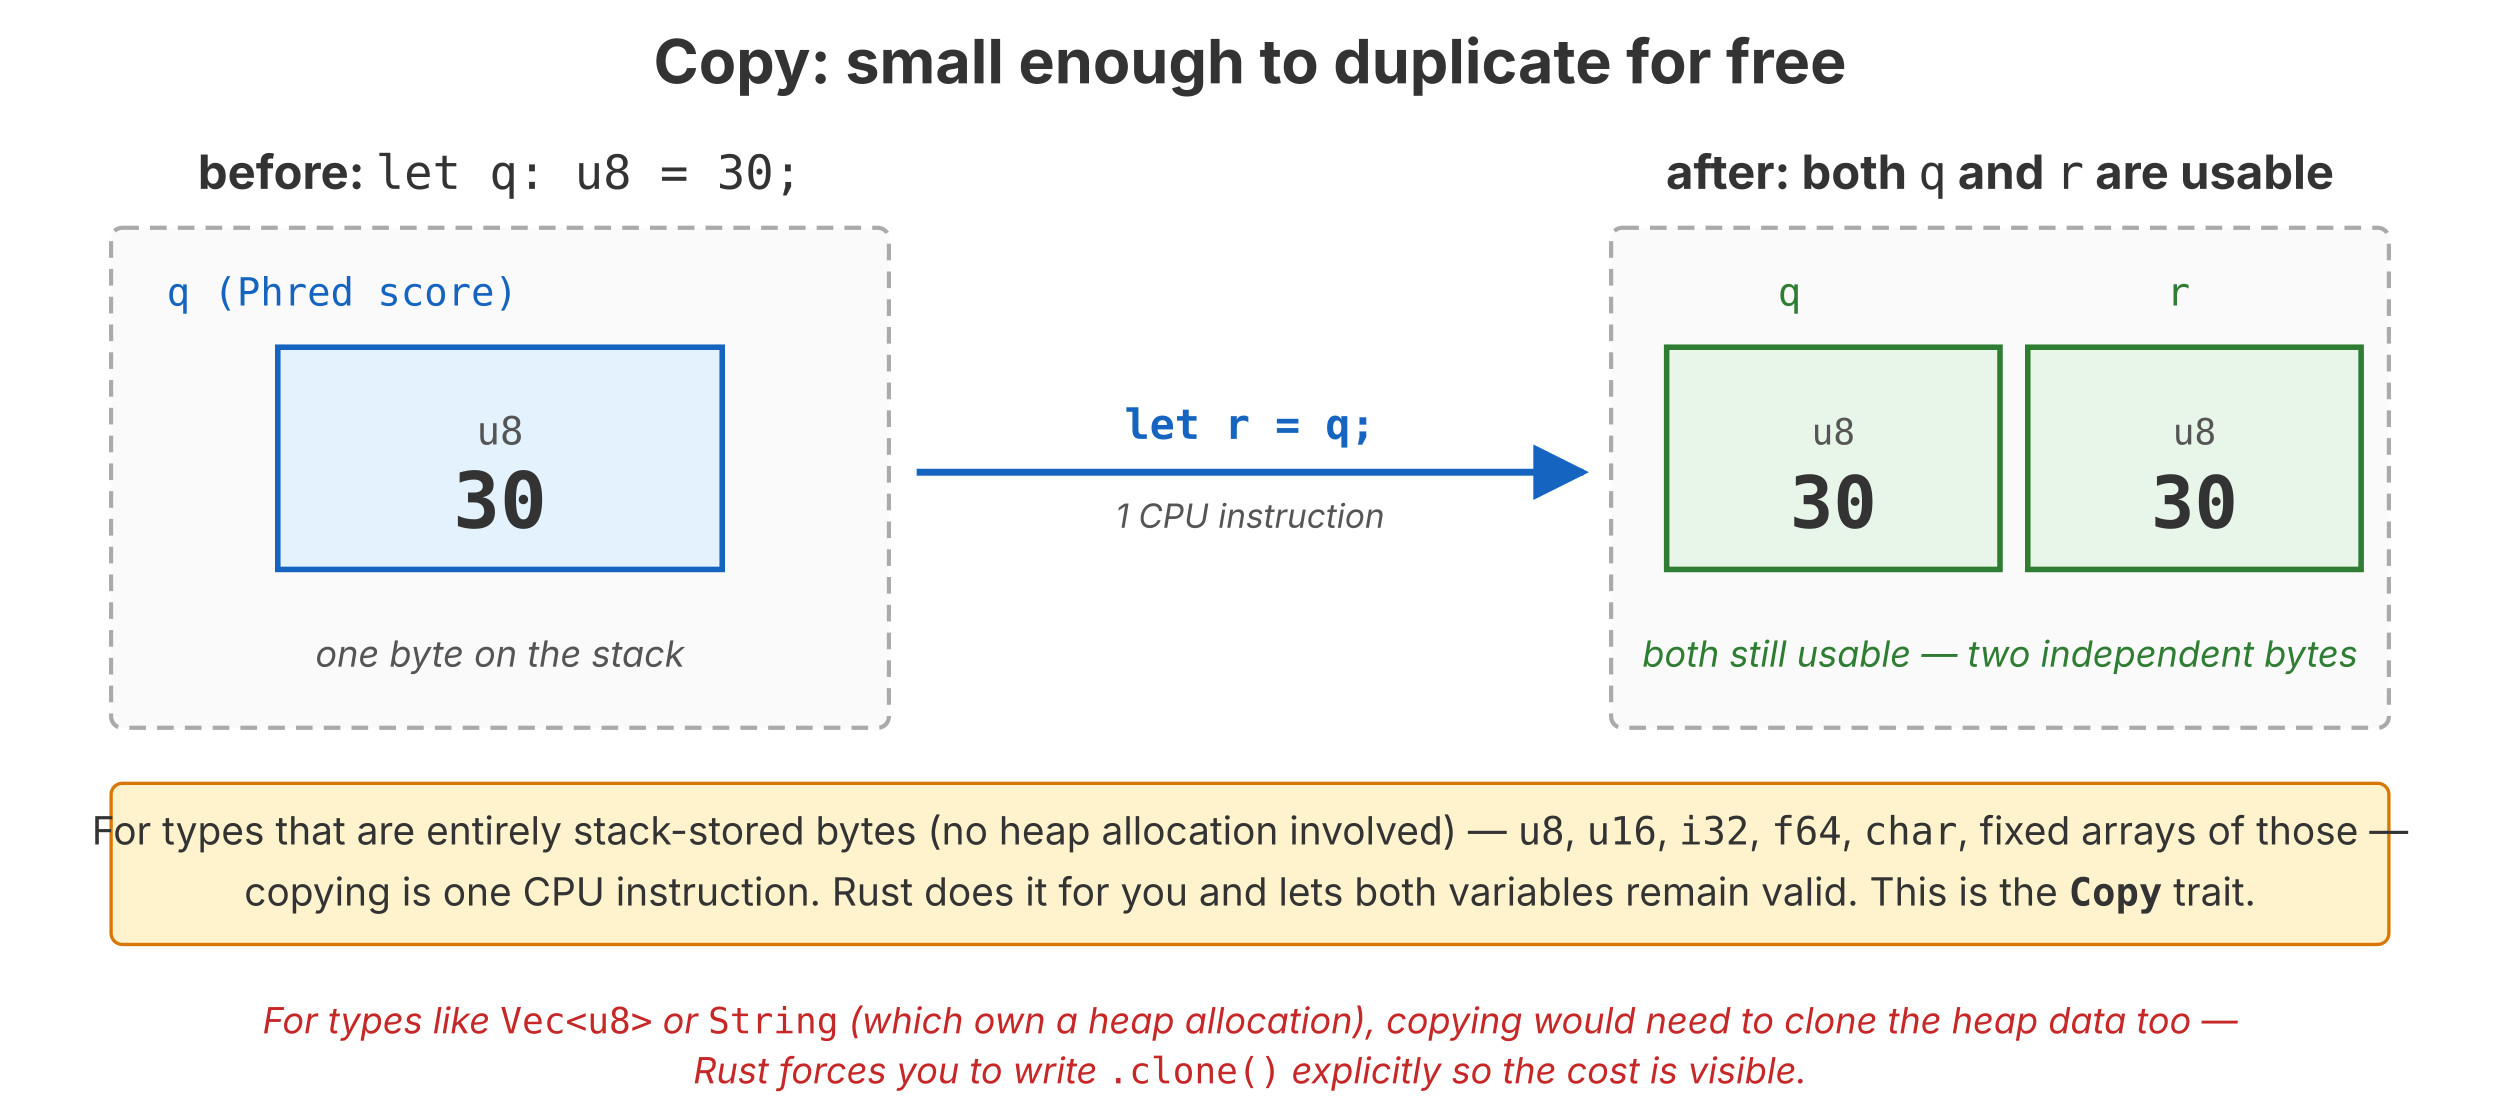
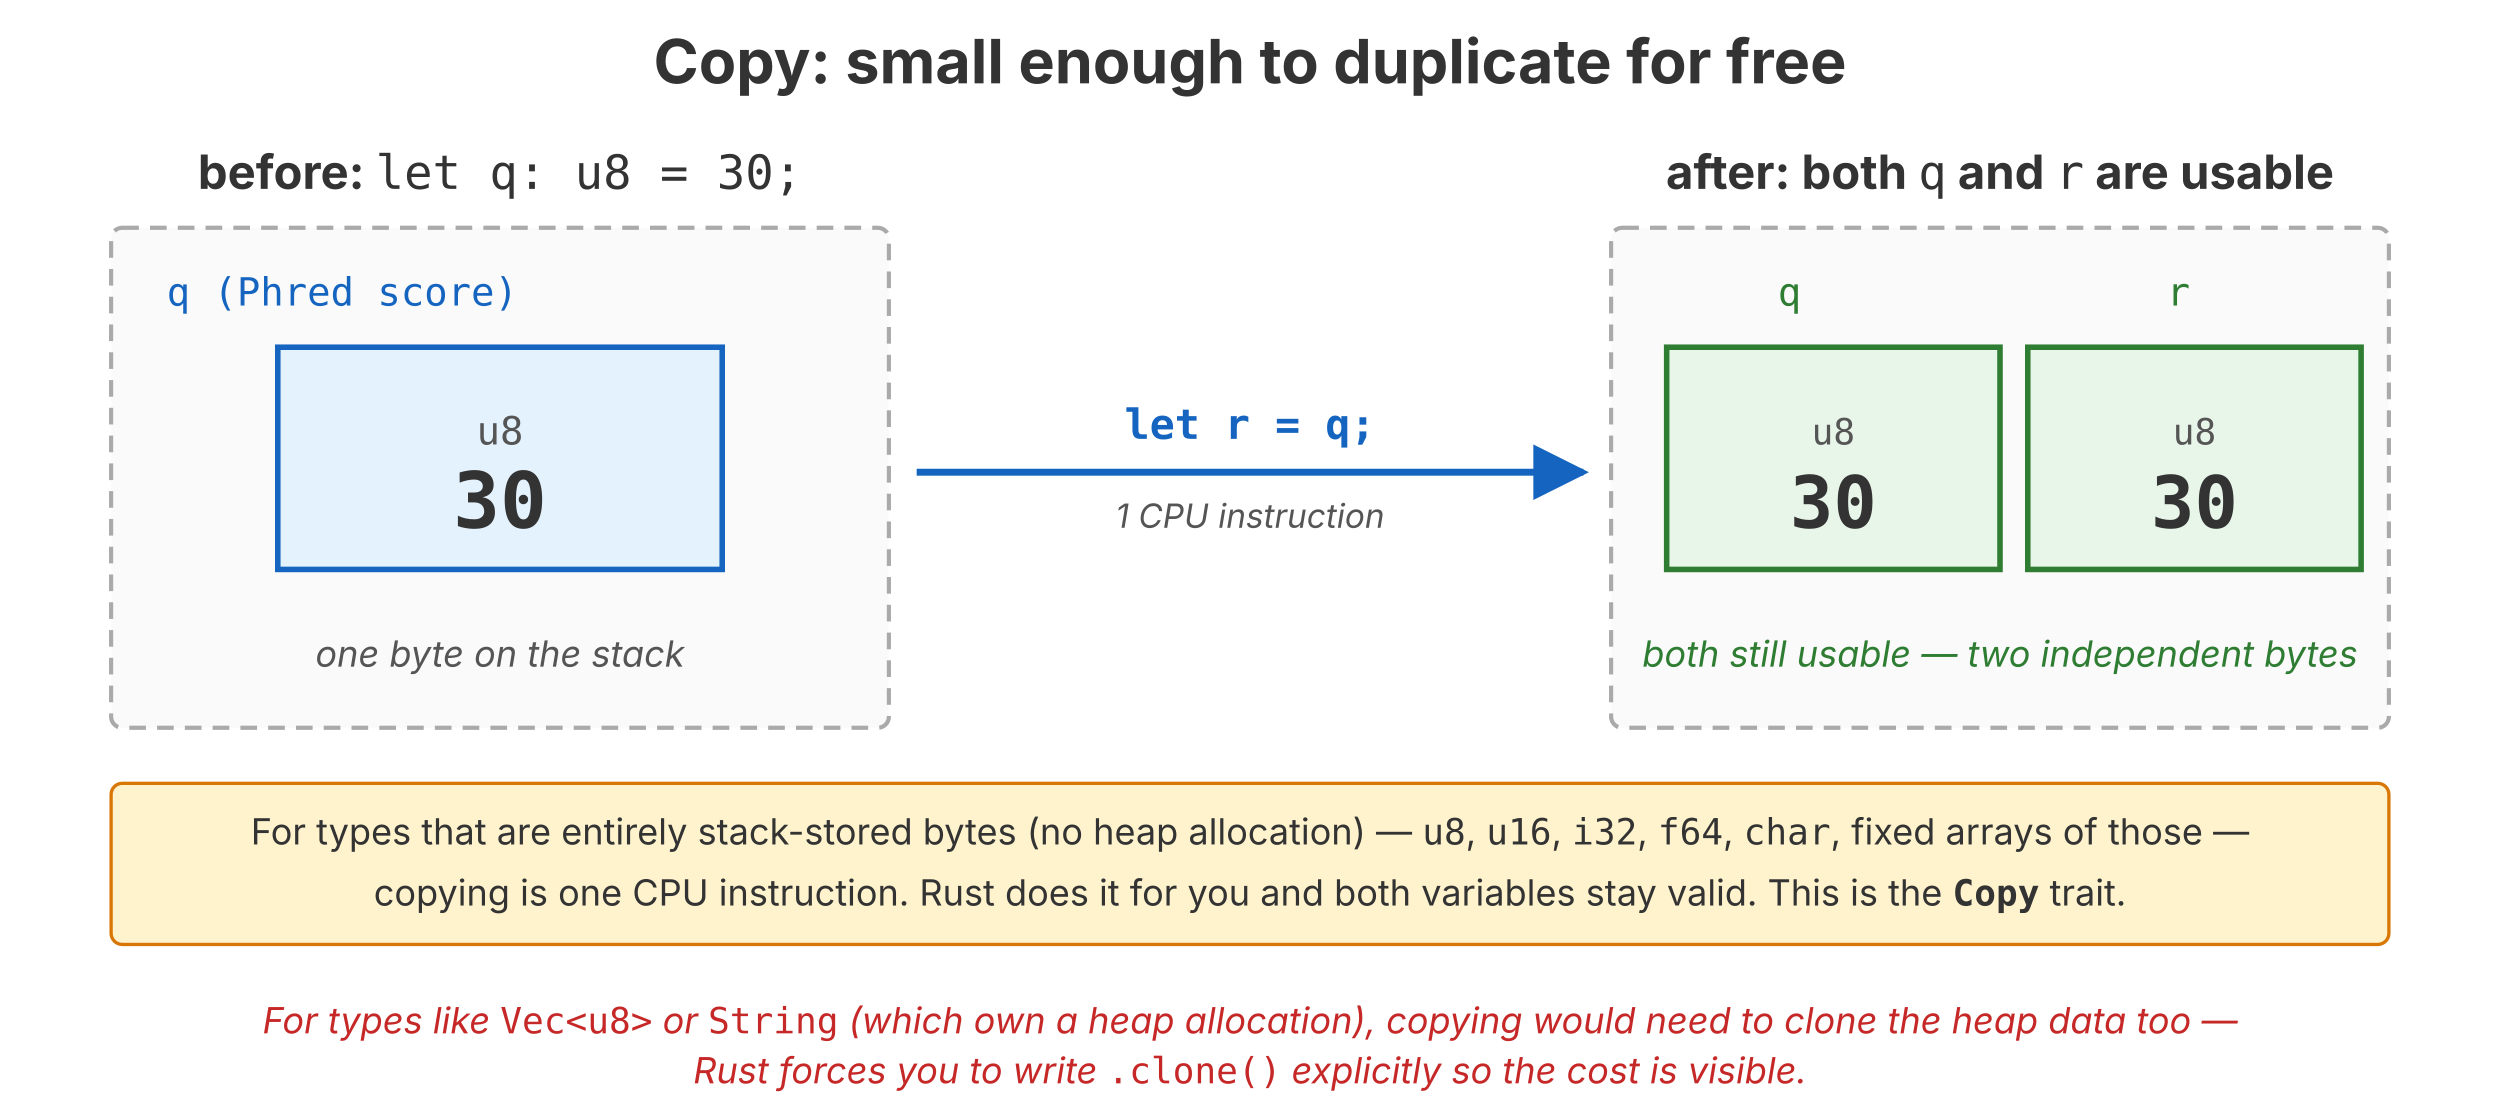
<svg xmlns="http://www.w3.org/2000/svg" viewBox="0 0 900 400" font-family="system-ui, -apple-system, sans-serif">
  <defs>
    <marker id="cp-arrow" viewBox="0 0 10 10" refX="9" refY="5" markerWidth="8" markerHeight="8" orient="auto-start-reverse">
      <path d="M 0 0 L 10 5 L 0 10 z" fill="#1565c0" />
    </marker>
  </defs>
  <text x="450" y="30" text-anchor="middle" font-size="22" font-weight="700" fill="#333">
    Copy: small enough to duplicate for free
  </text>
  <text x="180" y="68" text-anchor="middle" font-size="17" font-weight="700" fill="#333">
    before: <tspan font-family="ui-monospace, monospace" font-weight="400">let q: u8 = 30;</tspan>
  </text>
  <rect x="40" y="82" width="280" height="180" fill="#fafafa" stroke="#aaa" stroke-dasharray="6,4" stroke-width="1.5" rx="4" />
  <text x="60" y="110" font-size="14" font-family="ui-monospace, monospace" fill="#1565c0">
    q  (Phred score)
  </text>
  <rect x="100" y="125" width="160" height="80" fill="#e3f2fd" stroke="#1565c0" stroke-width="2" />
  <text x="180" y="160" text-anchor="middle" font-size="14" font-family="ui-monospace, monospace" fill="#555">u8</text>
  <text x="180" y="190" text-anchor="middle" font-size="28" font-weight="700" font-family="ui-monospace, monospace" fill="#333">30</text>
  <text x="180" y="240" text-anchor="middle" font-size="13" fill="#555" font-style="italic">
    one byte on the stack
  </text>
  <line x1="330" y1="170" x2="570" y2="170" stroke="#1565c0" stroke-width="2.5" marker-end="url(#cp-arrow)" />
  <text x="450" y="158" text-anchor="middle" font-size="15" font-family="ui-monospace, monospace" fill="#1565c0" font-weight="700">
    let r = q;
  </text>
  <text x="450" y="190" text-anchor="middle" font-size="12" fill="#555" font-style="italic">
    1 CPU instruction
  </text>
  <text x="720" y="68" text-anchor="middle" font-size="17" font-weight="700" fill="#333">
    after: both <tspan font-family="ui-monospace, monospace" font-weight="400">q</tspan> and <tspan font-family="ui-monospace, monospace" font-weight="400">r</tspan> are usable
  </text>
  <rect x="580" y="82" width="280" height="180" fill="#fafafa" stroke="#aaa" stroke-dasharray="6,4" stroke-width="1.5" rx="4" />
  <text x="640" y="110" font-size="14" font-family="ui-monospace, monospace" fill="#2e7d32">
    q
  </text>
  <rect x="600" y="125" width="120" height="80" fill="#e8f5e9" stroke="#2e7d32" stroke-width="2" />
  <text x="660" y="160" text-anchor="middle" font-size="13" font-family="ui-monospace, monospace" fill="#555">u8</text>
  <text x="660" y="190" text-anchor="middle" font-size="26" font-weight="700" font-family="ui-monospace, monospace" fill="#333">30</text>
  <text x="780" y="110" font-size="14" font-family="ui-monospace, monospace" fill="#2e7d32">
    r
  </text>
  <rect x="730" y="125" width="120" height="80" fill="#e8f5e9" stroke="#2e7d32" stroke-width="2" />
  <text x="790" y="160" text-anchor="middle" font-size="13" font-family="ui-monospace, monospace" fill="#555">u8</text>
  <text x="790" y="190" text-anchor="middle" font-size="26" font-weight="700" font-family="ui-monospace, monospace" fill="#333">30</text>
  <text x="720" y="240" text-anchor="middle" font-size="13" fill="#2e7d32" font-style="italic">
    both still usable — two independent bytes
  </text>
  <rect x="40" y="282" width="820" height="58" fill="#fff3cd" stroke="#d97706" stroke-width="1.2" rx="4" />
-   <text x="450" y="304" text-anchor="middle" font-size="14" fill="#333">
-     For types that are entirely stack-stored bytes (no heap allocation involved) —
+   <text x="450" y="304" text-anchor="middle" font-size="13" fill="#333">
+     For types that are entirely stack-stored bytes (no heap allocation) —
    <tspan font-family="ui-monospace, monospace">u8</tspan>,
    <tspan font-family="ui-monospace, monospace">u16</tspan>,
    <tspan font-family="ui-monospace, monospace">i32</tspan>,
    <tspan font-family="ui-monospace, monospace">f64</tspan>,
    <tspan font-family="ui-monospace, monospace">char</tspan>,
    fixed arrays of those —
  </text>
-   <text x="450" y="326" text-anchor="middle" font-size="14" fill="#333">
-     copying is one CPU instruction. Rust does it for you and lets both variables remain valid.
+   <text x="450" y="326" text-anchor="middle" font-size="13" fill="#333">
+     copying is one CPU instruction. Rust does it for you and both variables stay valid.
    This is the <tspan font-family="ui-monospace, monospace" font-weight="700">Copy</tspan> trait.
  </text>
  <text x="450" y="372" text-anchor="middle" font-size="13" fill="#c62828" font-style="italic">
    For types like <tspan font-family="ui-monospace, monospace" font-style="normal">Vec&lt;u8&gt;</tspan>
    or <tspan font-family="ui-monospace, monospace" font-style="normal">String</tspan>
    (which own a heap allocation), copying would need to clone the heap data too —
  </text>
  <text x="450" y="390" text-anchor="middle" font-size="13" fill="#c62828" font-style="italic">
    Rust forces you to write <tspan font-family="ui-monospace, monospace" font-style="normal">.clone()</tspan>
    explicitly so the cost is visible.
  </text>
</svg>
